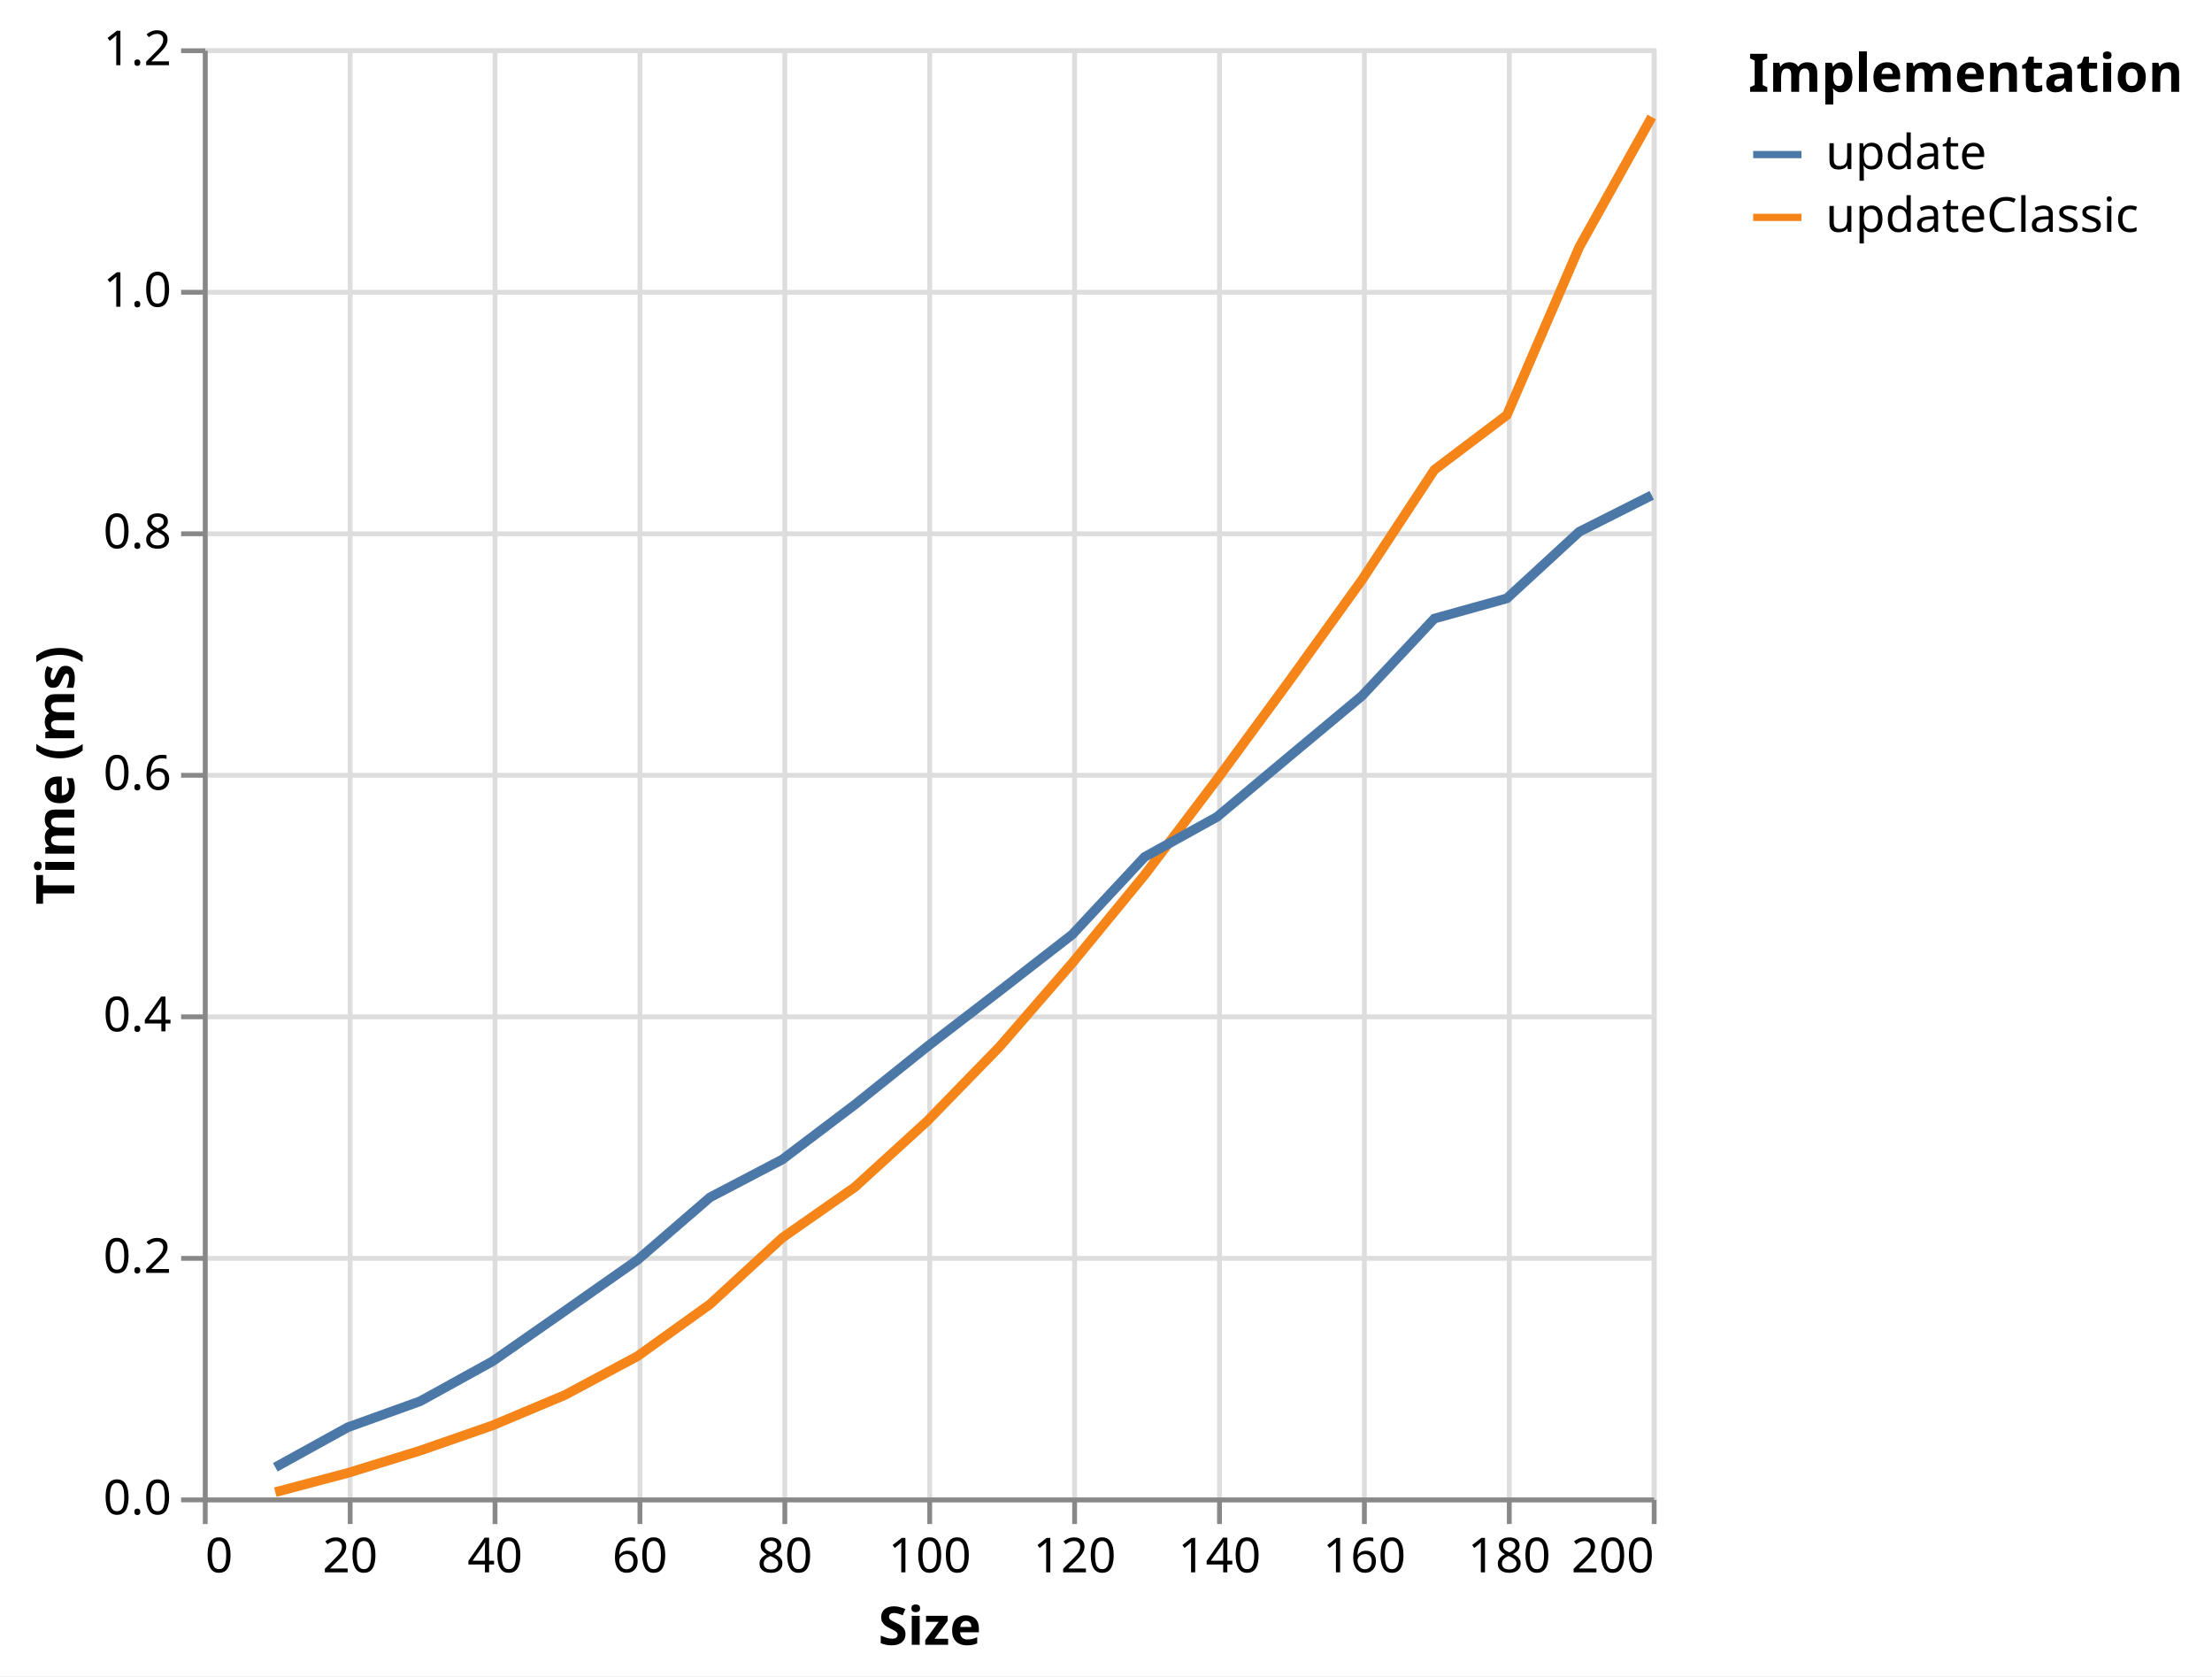
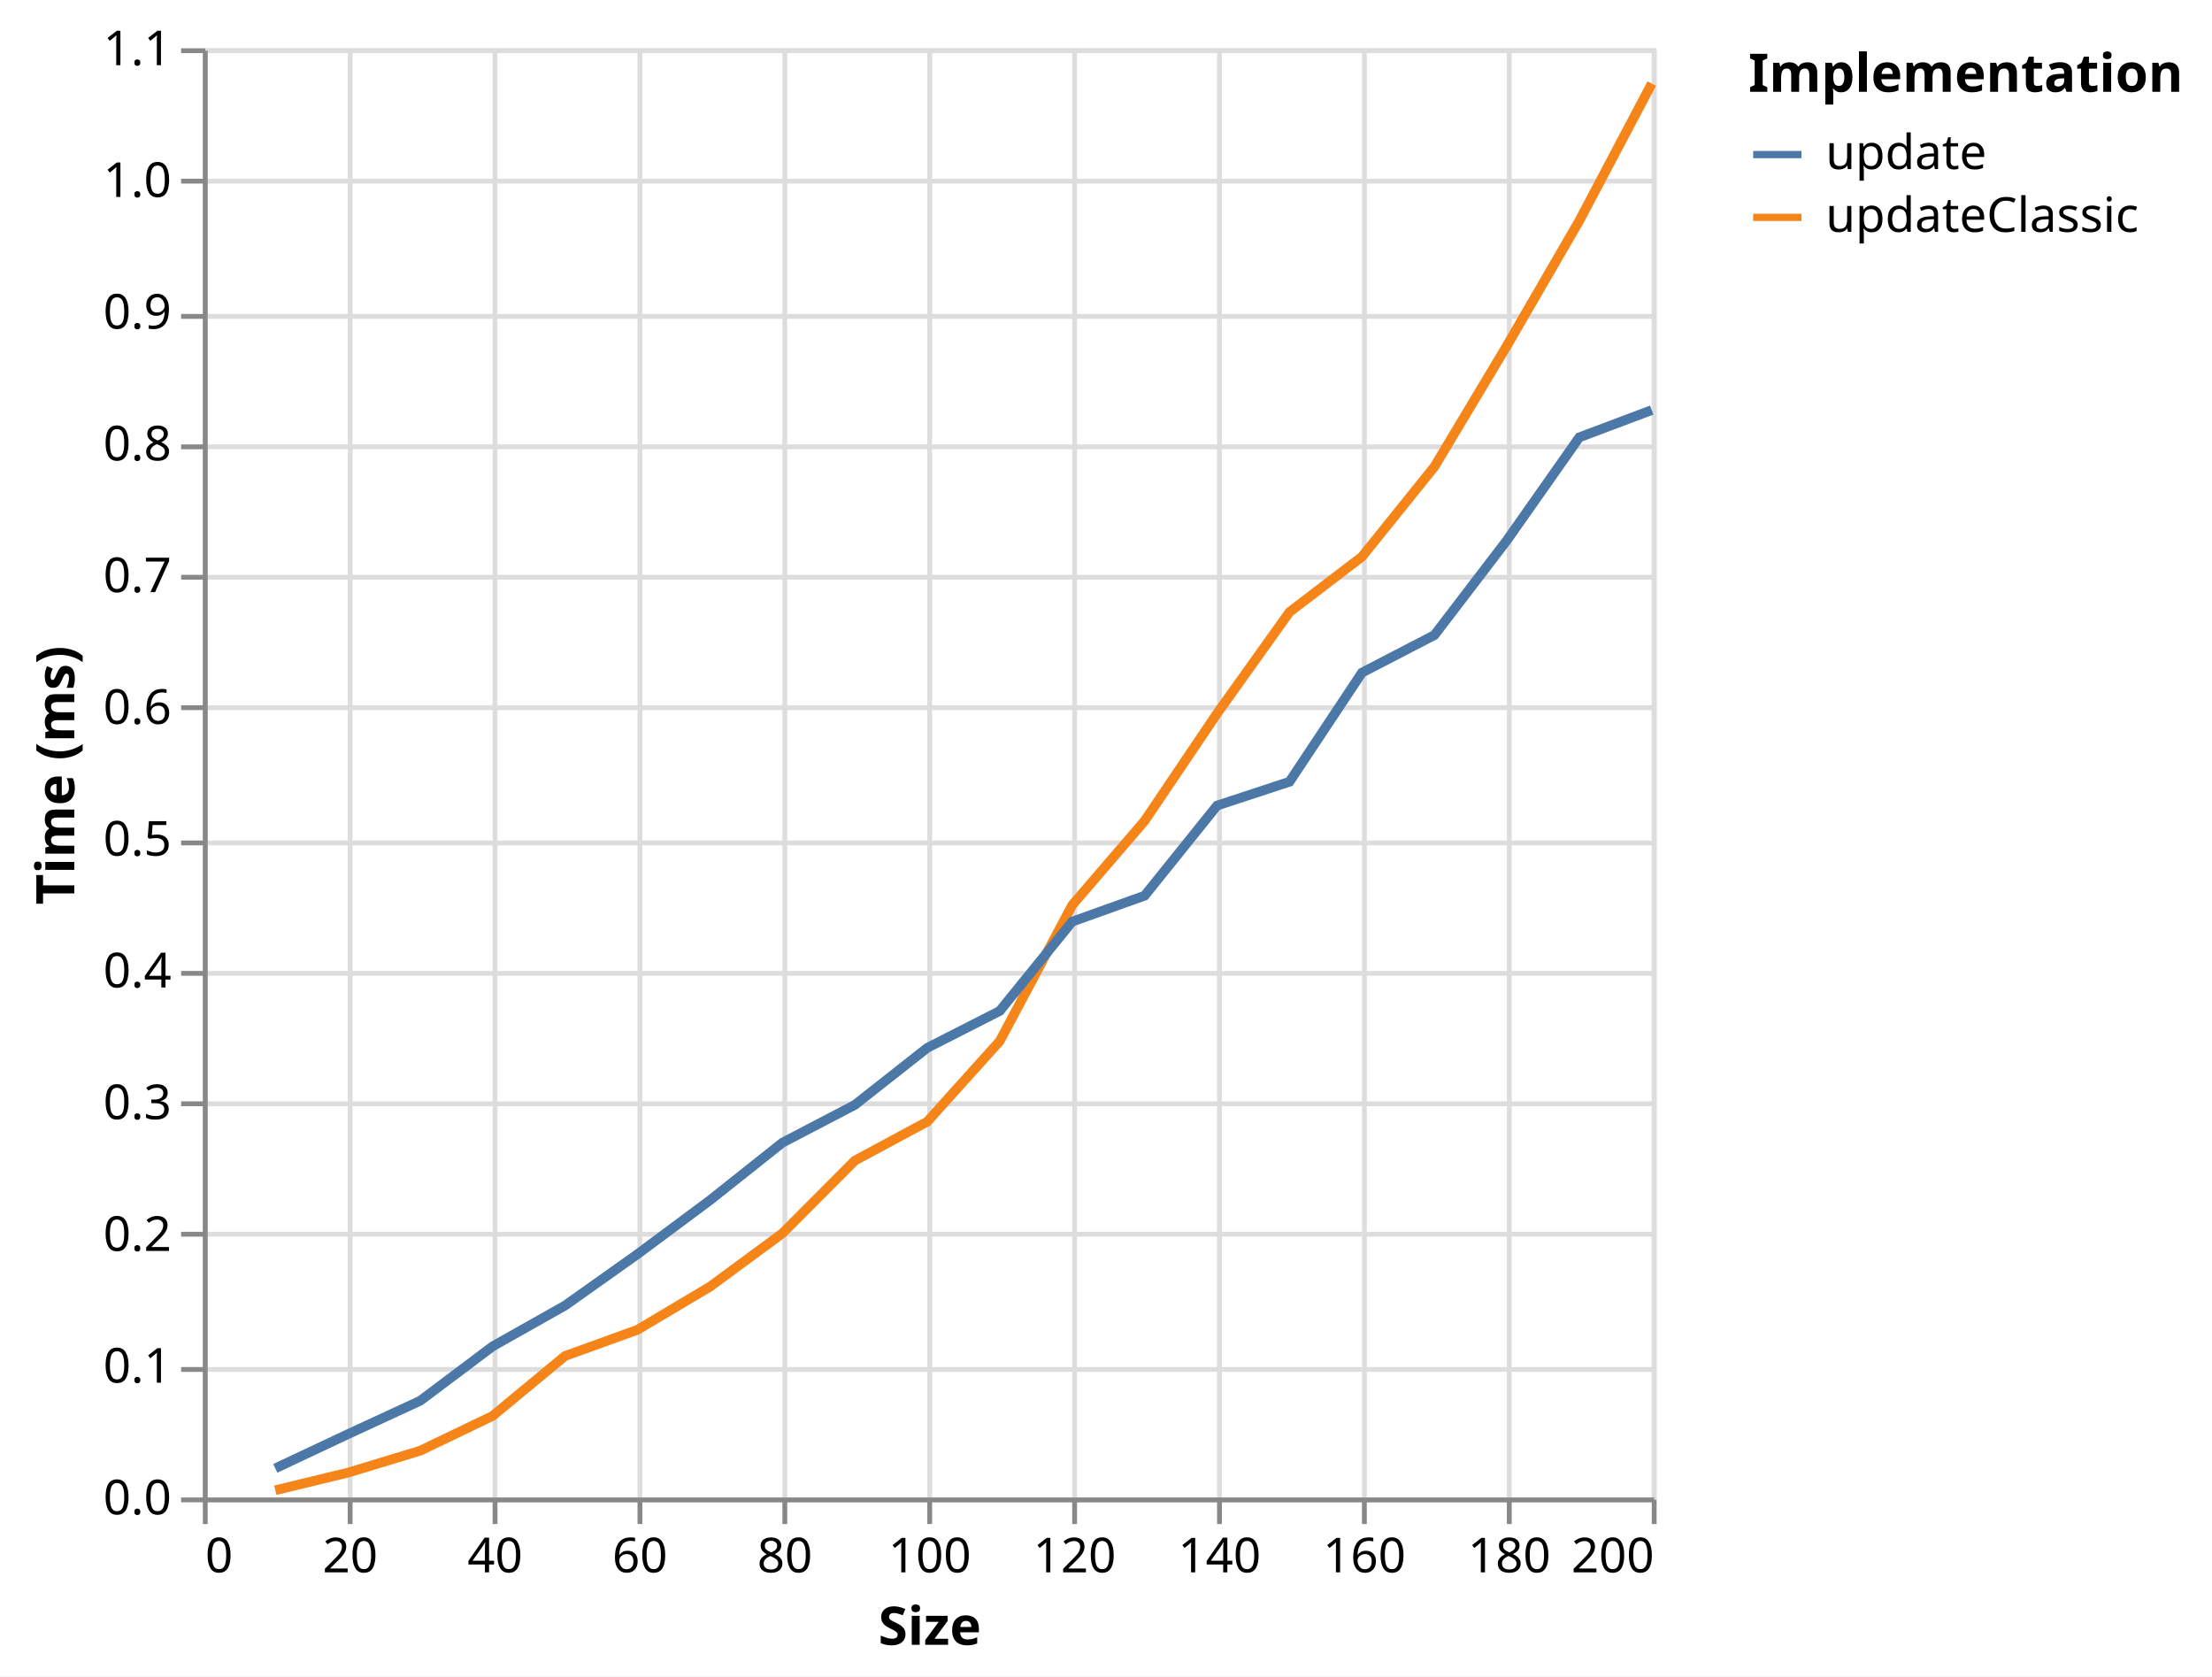
<svg xmlns="http://www.w3.org/2000/svg" version="1.1" class="marks" width="458" height="347" viewBox="0 0 458 347">
  <rect width="458" height="347" fill="white" />
  <g fill="none" stroke-miterlimit="10" transform="translate(42,10)">
    <g class="mark-group role-frame root" role="graphics-object" aria-roledescription="group mark container">
      <g transform="translate(0,0)">
        <path class="background" aria-hidden="true" d="M0.5,0.5h300v300h-300Z" stroke="#ddd" />
        <g>
          <g class="mark-group role-axis" aria-hidden="true">
            <g transform="translate(0.5,300.5)">
              <path class="background" aria-hidden="true" d="M0,0h0v0h0Z" pointer-events="none" />
              <g>
                <g class="mark-rule role-axis-grid" pointer-events="none">
                  <line transform="translate(0,-300)" x2="0" y2="300" stroke="#ddd" stroke-width="1" opacity="1" />
                  <line transform="translate(30,-300)" x2="0" y2="300" stroke="#ddd" stroke-width="1" opacity="1" />
                  <line transform="translate(60,-300)" x2="0" y2="300" stroke="#ddd" stroke-width="1" opacity="1" />
                  <line transform="translate(90,-300)" x2="0" y2="300" stroke="#ddd" stroke-width="1" opacity="1" />
                  <line transform="translate(120,-300)" x2="0" y2="300" stroke="#ddd" stroke-width="1" opacity="1" />
                  <line transform="translate(150,-300)" x2="0" y2="300" stroke="#ddd" stroke-width="1" opacity="1" />
                  <line transform="translate(180,-300)" x2="0" y2="300" stroke="#ddd" stroke-width="1" opacity="1" />
                  <line transform="translate(210,-300)" x2="0" y2="300" stroke="#ddd" stroke-width="1" opacity="1" />
                  <line transform="translate(240,-300)" x2="0" y2="300" stroke="#ddd" stroke-width="1" opacity="1" />
                  <line transform="translate(270,-300)" x2="0" y2="300" stroke="#ddd" stroke-width="1" opacity="1" />
                  <line transform="translate(300,-300)" x2="0" y2="300" stroke="#ddd" stroke-width="1" opacity="1" />
                </g>
              </g>
              <path class="foreground" aria-hidden="true" d="" pointer-events="none" display="none" />
            </g>
          </g>
          <g class="mark-group role-axis" aria-hidden="true">
            <g transform="translate(0.5,0.5)">
              <path class="background" aria-hidden="true" d="M0,0h0v0h0Z" pointer-events="none" />
              <g>
                <g class="mark-rule role-axis-grid" pointer-events="none">
                  <line transform="translate(0,300)" x2="300" y2="0" stroke="#ddd" stroke-width="1" opacity="1" />
-                   <line transform="translate(0,250)" x2="300" y2="0" stroke="#ddd" stroke-width="1" opacity="1" />
-                   <line transform="translate(0,200)" x2="300" y2="0" stroke="#ddd" stroke-width="1" opacity="1" />
-                   <line transform="translate(0,150)" x2="300" y2="0" stroke="#ddd" stroke-width="1" opacity="1" />
-                   <line transform="translate(0,100)" x2="300" y2="0" stroke="#ddd" stroke-width="1" opacity="1" />
-                   <line transform="translate(0,50)" x2="300" y2="0" stroke="#ddd" stroke-width="1" opacity="1" />
+                   <line transform="translate(0,273)" x2="300" y2="0" stroke="#ddd" stroke-width="1" opacity="1" />
+                   <line transform="translate(0,245)" x2="300" y2="0" stroke="#ddd" stroke-width="1" opacity="1" />
+                   <line transform="translate(0,218)" x2="300" y2="0" stroke="#ddd" stroke-width="1" opacity="1" />
+                   <line transform="translate(0,191)" x2="300" y2="0" stroke="#ddd" stroke-width="1" opacity="1" />
+                   <line transform="translate(0,164)" x2="300" y2="0" stroke="#ddd" stroke-width="1" opacity="1" />
+                   <line transform="translate(0,136)" x2="300" y2="0" stroke="#ddd" stroke-width="1" opacity="1" />
+                   <line transform="translate(0,109)" x2="300" y2="0" stroke="#ddd" stroke-width="1" opacity="1" />
+                   <line transform="translate(0,82)" x2="300" y2="0" stroke="#ddd" stroke-width="1" opacity="1" />
+                   <line transform="translate(0,55)" x2="300" y2="0" stroke="#ddd" stroke-width="1" opacity="1" />
+                   <line transform="translate(0,27)" x2="300" y2="0" stroke="#ddd" stroke-width="1" opacity="1" />
                  <line transform="translate(0,0)" x2="300" y2="0" stroke="#ddd" stroke-width="1" opacity="1" />
                </g>
              </g>
              <path class="foreground" aria-hidden="true" d="" pointer-events="none" display="none" />
            </g>
          </g>
          <g class="mark-group role-axis" role="graphics-symbol" aria-roledescription="axis" aria-label="X-axis titled 'Size' for a linear scale with values from 0 to 200">
            <g transform="translate(0.5,300.5)">
              <path class="background" aria-hidden="true" d="M0,0h0v0h0Z" pointer-events="none" />
              <g>
                <g class="mark-rule role-axis-tick" pointer-events="none">
                  <line transform="translate(0,0)" x2="0" y2="5" stroke="#888" stroke-width="1" opacity="1" />
                  <line transform="translate(30,0)" x2="0" y2="5" stroke="#888" stroke-width="1" opacity="1" />
                  <line transform="translate(60,0)" x2="0" y2="5" stroke="#888" stroke-width="1" opacity="1" />
                  <line transform="translate(90,0)" x2="0" y2="5" stroke="#888" stroke-width="1" opacity="1" />
                  <line transform="translate(120,0)" x2="0" y2="5" stroke="#888" stroke-width="1" opacity="1" />
                  <line transform="translate(150,0)" x2="0" y2="5" stroke="#888" stroke-width="1" opacity="1" />
                  <line transform="translate(180,0)" x2="0" y2="5" stroke="#888" stroke-width="1" opacity="1" />
                  <line transform="translate(210,0)" x2="0" y2="5" stroke="#888" stroke-width="1" opacity="1" />
                  <line transform="translate(240,0)" x2="0" y2="5" stroke="#888" stroke-width="1" opacity="1" />
                  <line transform="translate(270,0)" x2="0" y2="5" stroke="#888" stroke-width="1" opacity="1" />
                  <line transform="translate(300,0)" x2="0" y2="5" stroke="#888" stroke-width="1" opacity="1" />
                </g>
                <g class="mark-text role-axis-label" pointer-events="none">
                  <text text-anchor="start" transform="translate(0,15)" font-family="sans-serif" font-size="10px" fill="#000" opacity="1">0</text>
                  <text text-anchor="middle" transform="translate(30,15)" font-family="sans-serif" font-size="10px" fill="#000" opacity="1">20</text>
                  <text text-anchor="middle" transform="translate(60,15)" font-family="sans-serif" font-size="10px" fill="#000" opacity="1">40</text>
                  <text text-anchor="middle" transform="translate(90,15)" font-family="sans-serif" font-size="10px" fill="#000" opacity="1">60</text>
                  <text text-anchor="middle" transform="translate(120,15)" font-family="sans-serif" font-size="10px" fill="#000" opacity="1">80</text>
                  <text text-anchor="middle" transform="translate(150,15)" font-family="sans-serif" font-size="10px" fill="#000" opacity="1">100</text>
                  <text text-anchor="middle" transform="translate(180,15)" font-family="sans-serif" font-size="10px" fill="#000" opacity="1">120</text>
                  <text text-anchor="middle" transform="translate(210,15)" font-family="sans-serif" font-size="10px" fill="#000" opacity="1">140</text>
                  <text text-anchor="middle" transform="translate(240,15)" font-family="sans-serif" font-size="10px" fill="#000" opacity="1">160</text>
                  <text text-anchor="middle" transform="translate(270,15)" font-family="sans-serif" font-size="10px" fill="#000" opacity="1">180</text>
                  <text text-anchor="end" transform="translate(300,15)" font-family="sans-serif" font-size="10px" fill="#000" opacity="1">200</text>
                </g>
                <g class="mark-rule role-axis-domain" pointer-events="none">
                  <line transform="translate(0,0)" x2="300" y2="0" stroke="#888" stroke-width="1" opacity="1" />
                </g>
                <g class="mark-text role-axis-title" pointer-events="none">
                  <text text-anchor="middle" transform="translate(150,30)" font-family="sans-serif" font-size="11px" font-weight="bold" fill="#000" opacity="1">Size</text>
                </g>
              </g>
              <path class="foreground" aria-hidden="true" d="" pointer-events="none" display="none" />
            </g>
          </g>
-           <g class="mark-group role-axis" role="graphics-symbol" aria-roledescription="axis" aria-label="Y-axis titled 'Time (ms)' for a linear scale with values from 0.0 to 1.2">
+           <g class="mark-group role-axis" role="graphics-symbol" aria-roledescription="axis" aria-label="Y-axis titled 'Time (ms)' for a linear scale with values from 0.0 to 1.1">
            <g transform="translate(0.5,0.5)">
              <path class="background" aria-hidden="true" d="M0,0h0v0h0Z" pointer-events="none" />
              <g>
                <g class="mark-rule role-axis-tick" pointer-events="none">
                  <line transform="translate(0,300)" x2="-5" y2="0" stroke="#888" stroke-width="1" opacity="1" />
-                   <line transform="translate(0,250)" x2="-5" y2="0" stroke="#888" stroke-width="1" opacity="1" />
-                   <line transform="translate(0,200)" x2="-5" y2="0" stroke="#888" stroke-width="1" opacity="1" />
-                   <line transform="translate(0,150)" x2="-5" y2="0" stroke="#888" stroke-width="1" opacity="1" />
-                   <line transform="translate(0,100)" x2="-5" y2="0" stroke="#888" stroke-width="1" opacity="1" />
-                   <line transform="translate(0,50)" x2="-5" y2="0" stroke="#888" stroke-width="1" opacity="1" />
+                   <line transform="translate(0,273)" x2="-5" y2="0" stroke="#888" stroke-width="1" opacity="1" />
+                   <line transform="translate(0,245)" x2="-5" y2="0" stroke="#888" stroke-width="1" opacity="1" />
+                   <line transform="translate(0,218)" x2="-5" y2="0" stroke="#888" stroke-width="1" opacity="1" />
+                   <line transform="translate(0,191)" x2="-5" y2="0" stroke="#888" stroke-width="1" opacity="1" />
+                   <line transform="translate(0,164)" x2="-5" y2="0" stroke="#888" stroke-width="1" opacity="1" />
+                   <line transform="translate(0,136)" x2="-5" y2="0" stroke="#888" stroke-width="1" opacity="1" />
+                   <line transform="translate(0,109)" x2="-5" y2="0" stroke="#888" stroke-width="1" opacity="1" />
+                   <line transform="translate(0,82)" x2="-5" y2="0" stroke="#888" stroke-width="1" opacity="1" />
+                   <line transform="translate(0,55)" x2="-5" y2="0" stroke="#888" stroke-width="1" opacity="1" />
+                   <line transform="translate(0,27)" x2="-5" y2="0" stroke="#888" stroke-width="1" opacity="1" />
                  <line transform="translate(0,0)" x2="-5" y2="0" stroke="#888" stroke-width="1" opacity="1" />
                </g>
                <g class="mark-text role-axis-label" pointer-events="none">
                  <text text-anchor="end" transform="translate(-7,303)" font-family="sans-serif" font-size="10px" fill="#000" opacity="1">0.0</text>
-                   <text text-anchor="end" transform="translate(-7,253)" font-family="sans-serif" font-size="10px" fill="#000" opacity="1">0.2</text>
-                   <text text-anchor="end" transform="translate(-7,203)" font-family="sans-serif" font-size="10px" fill="#000" opacity="1">0.4</text>
-                   <text text-anchor="end" transform="translate(-7,153)" font-family="sans-serif" font-size="10px" fill="#000" opacity="1">0.6</text>
-                   <text text-anchor="end" transform="translate(-7,103)" font-family="sans-serif" font-size="10px" fill="#000" opacity="1">0.8</text>
-                   <text text-anchor="end" transform="translate(-7,53)" font-family="sans-serif" font-size="10px" fill="#000" opacity="1">1.0</text>
-                   <text text-anchor="end" transform="translate(-7,3)" font-family="sans-serif" font-size="10px" fill="#000" opacity="1">1.2</text>
+                   <text text-anchor="end" transform="translate(-7,275.7273)" font-family="sans-serif" font-size="10px" fill="#000" opacity="1">0.1</text>
+                   <text text-anchor="end" transform="translate(-7,248.4545)" font-family="sans-serif" font-size="10px" fill="#000" opacity="1">0.2</text>
+                   <text text-anchor="end" transform="translate(-7,221.1818)" font-family="sans-serif" font-size="10px" fill="#000" opacity="1">0.3</text>
+                   <text text-anchor="end" transform="translate(-7,193.9091)" font-family="sans-serif" font-size="10px" fill="#000" opacity="1">0.4</text>
+                   <text text-anchor="end" transform="translate(-7,166.6364)" font-family="sans-serif" font-size="10px" fill="#000" opacity="1">0.5</text>
+                   <text text-anchor="end" transform="translate(-7,139.3636)" font-family="sans-serif" font-size="10px" fill="#000" opacity="1">0.6</text>
+                   <text text-anchor="end" transform="translate(-7,112.0909)" font-family="sans-serif" font-size="10px" fill="#000" opacity="1">0.7</text>
+                   <text text-anchor="end" transform="translate(-7,84.81818)" font-family="sans-serif" font-size="10px" fill="#000" opacity="1">0.8</text>
+                   <text text-anchor="end" transform="translate(-7,57.54545)" font-family="sans-serif" font-size="10px" fill="#000" opacity="1">0.9</text>
+                   <text text-anchor="end" transform="translate(-7,30.27273)" font-family="sans-serif" font-size="10px" fill="#000" opacity="1">1.0</text>
+                   <text text-anchor="end" transform="translate(-7,3)" font-family="sans-serif" font-size="10px" fill="#000" opacity="1">1.1</text>
                </g>
                <g class="mark-rule role-axis-domain" pointer-events="none">
                  <line transform="translate(0,300)" x2="0" y2="-300" stroke="#888" stroke-width="1" opacity="1" />
                </g>
                <g class="mark-text role-axis-title" pointer-events="none">
                  <text text-anchor="middle" transform="translate(-25.11914,150) rotate(-90) translate(0,-2)" font-family="sans-serif" font-size="11px" font-weight="bold" fill="#000" opacity="1">Time (ms)</text>
                </g>
              </g>
              <path class="foreground" aria-hidden="true" d="" pointer-events="none" display="none" />
            </g>
          </g>
          <g class="mark-group role-scope pathgroup" role="graphics-object" aria-roledescription="group mark container">
            <g transform="translate(0,0)">
              <path class="background" aria-hidden="true" d="M0,0h300v300h-300Z" />
              <g>
                <g class="mark-line role-mark marks" role="graphics-object" aria-roledescription="line mark container">
-                   <path aria-label="Size: 10; Time (ms): 0.0044; series: updateClassic" role="graphics-symbol" aria-roledescription="line mark" d="M15,298.9L30,294.925L45,290.3L60,285.075L75,278.775L90,270.75L105,260L120,246.225L135,235.75L150,222.075L165,206.65L180,189.375L195,171.125L210,151.325L225,130.9L240,110.05L255,87.25L270,75.925L285,41.125L300,14.225" stroke="#f58518" stroke-width="2" />
+                   <path aria-label="Size: 10; Time (ms): 0.0055; series: updateClassic" role="graphics-symbol" aria-roledescription="line mark" d="M15,298.5L30,294.873L45,290.318L60,283.118L75,270.709L90,265.282L105,256.364L120,245.318L135,230.264L150,222.191L165,205.527L180,177.382L195,159.927L210,137.7L225,116.7L240,105.245L255,86.618L270,61.582L285,35.7L300,7.309" stroke="#f58518" stroke-width="2" />
                </g>
              </g>
              <path class="foreground" aria-hidden="true" d="" display="none" />
            </g>
            <g transform="translate(0,0)">
              <path class="background" aria-hidden="true" d="M0,0h300v300h-300Z" />
              <g>
                <g class="mark-line role-mark marks" role="graphics-object" aria-roledescription="line mark container">
-                   <path aria-label="Size: 10; Time (ms): 0.025; series: update" role="graphics-symbol" aria-roledescription="line mark" d="M15,293.75L30,285.475L45,280.075L60,271.8L75,261.35L90,250.825L105,237.875L120,230.025L135,218.675L150,206.65L165,195.125L180,183.475L195,167.4L210,159.1L225,146.55L240,134.05L255,118.05L270,113.875L285,100.075L300,92.525" stroke="#4c78a8" stroke-width="2" />
+                   <path aria-label="Size: 10; Time (ms): 0.0221; series: update" role="graphics-symbol" aria-roledescription="line mark" d="M15,293.973L30,286.909L45,279.982L60,268.718L75,260.264L90,249.627L105,238.473L120,226.555L135,218.727L150,206.918L165,199.282L180,180.791L195,175.418L210,156.764L225,151.827L240,129.245L255,121.473L270,101.864L285,80.536L300,74.891" stroke="#4c78a8" stroke-width="2" />
                </g>
              </g>
              <path class="foreground" aria-hidden="true" d="" display="none" />
            </g>
          </g>
          <g class="mark-group role-legend" role="graphics-symbol" aria-roledescription="legend" aria-label="Symbol legend titled 'Implementation' for stroke color with 2 values: update, updateClassic">
            <g transform="translate(320,0)">
              <path class="background" aria-hidden="true" d="M0,0h91v40h-91Z" pointer-events="none" />
              <g>
                <g class="mark-group role-legend-entry">
                  <g transform="translate(0,16)">
                    <path class="background" aria-hidden="true" d="M0,0h0v0h0Z" pointer-events="none" />
                    <g>
                      <g class="mark-group role-scope" role="graphics-object" aria-roledescription="group mark container">
                        <g transform="translate(0,0)">
                          <path class="background" aria-hidden="true" d="M0,0h80.812v11h-80.812Z" pointer-events="none" opacity="1" />
                          <g>
                            <g class="mark-symbol role-legend-symbol" pointer-events="none">
                              <path transform="translate(6,6)" d="M-5,0L5,0" stroke="#4c78a8" stroke-width="1.5" opacity="1" />
                            </g>
                            <g class="mark-text role-legend-label" pointer-events="none">
                              <text text-anchor="start" transform="translate(16,9)" font-family="sans-serif" font-size="10px" fill="#000" opacity="1">update</text>
                            </g>
                          </g>
                          <path class="foreground" aria-hidden="true" d="" pointer-events="none" display="none" />
                        </g>
                        <g transform="translate(0,13)">
                          <path class="background" aria-hidden="true" d="M0,0h80.812v11h-80.812Z" pointer-events="none" opacity="1" />
                          <g>
                            <g class="mark-symbol role-legend-symbol" pointer-events="none">
                              <path transform="translate(6,6)" d="M-5,0L5,0" stroke="#f58518" stroke-width="1.5" opacity="1" />
                            </g>
                            <g class="mark-text role-legend-label" pointer-events="none">
                              <text text-anchor="start" transform="translate(16,9)" font-family="sans-serif" font-size="10px" fill="#000" opacity="1">updateClassic</text>
                            </g>
                          </g>
                          <path class="foreground" aria-hidden="true" d="" pointer-events="none" display="none" />
                        </g>
                      </g>
                    </g>
                    <path class="foreground" aria-hidden="true" d="" pointer-events="none" display="none" />
                  </g>
                </g>
                <g class="mark-text role-legend-title" pointer-events="none">
                  <text text-anchor="start" transform="translate(0,9)" font-family="sans-serif" font-size="11px" font-weight="bold" fill="#000" opacity="1">Implementation</text>
                </g>
              </g>
              <path class="foreground" aria-hidden="true" d="" pointer-events="none" display="none" />
            </g>
          </g>
        </g>
        <path class="foreground" aria-hidden="true" d="" display="none" />
      </g>
    </g>
  </g>
</svg>
